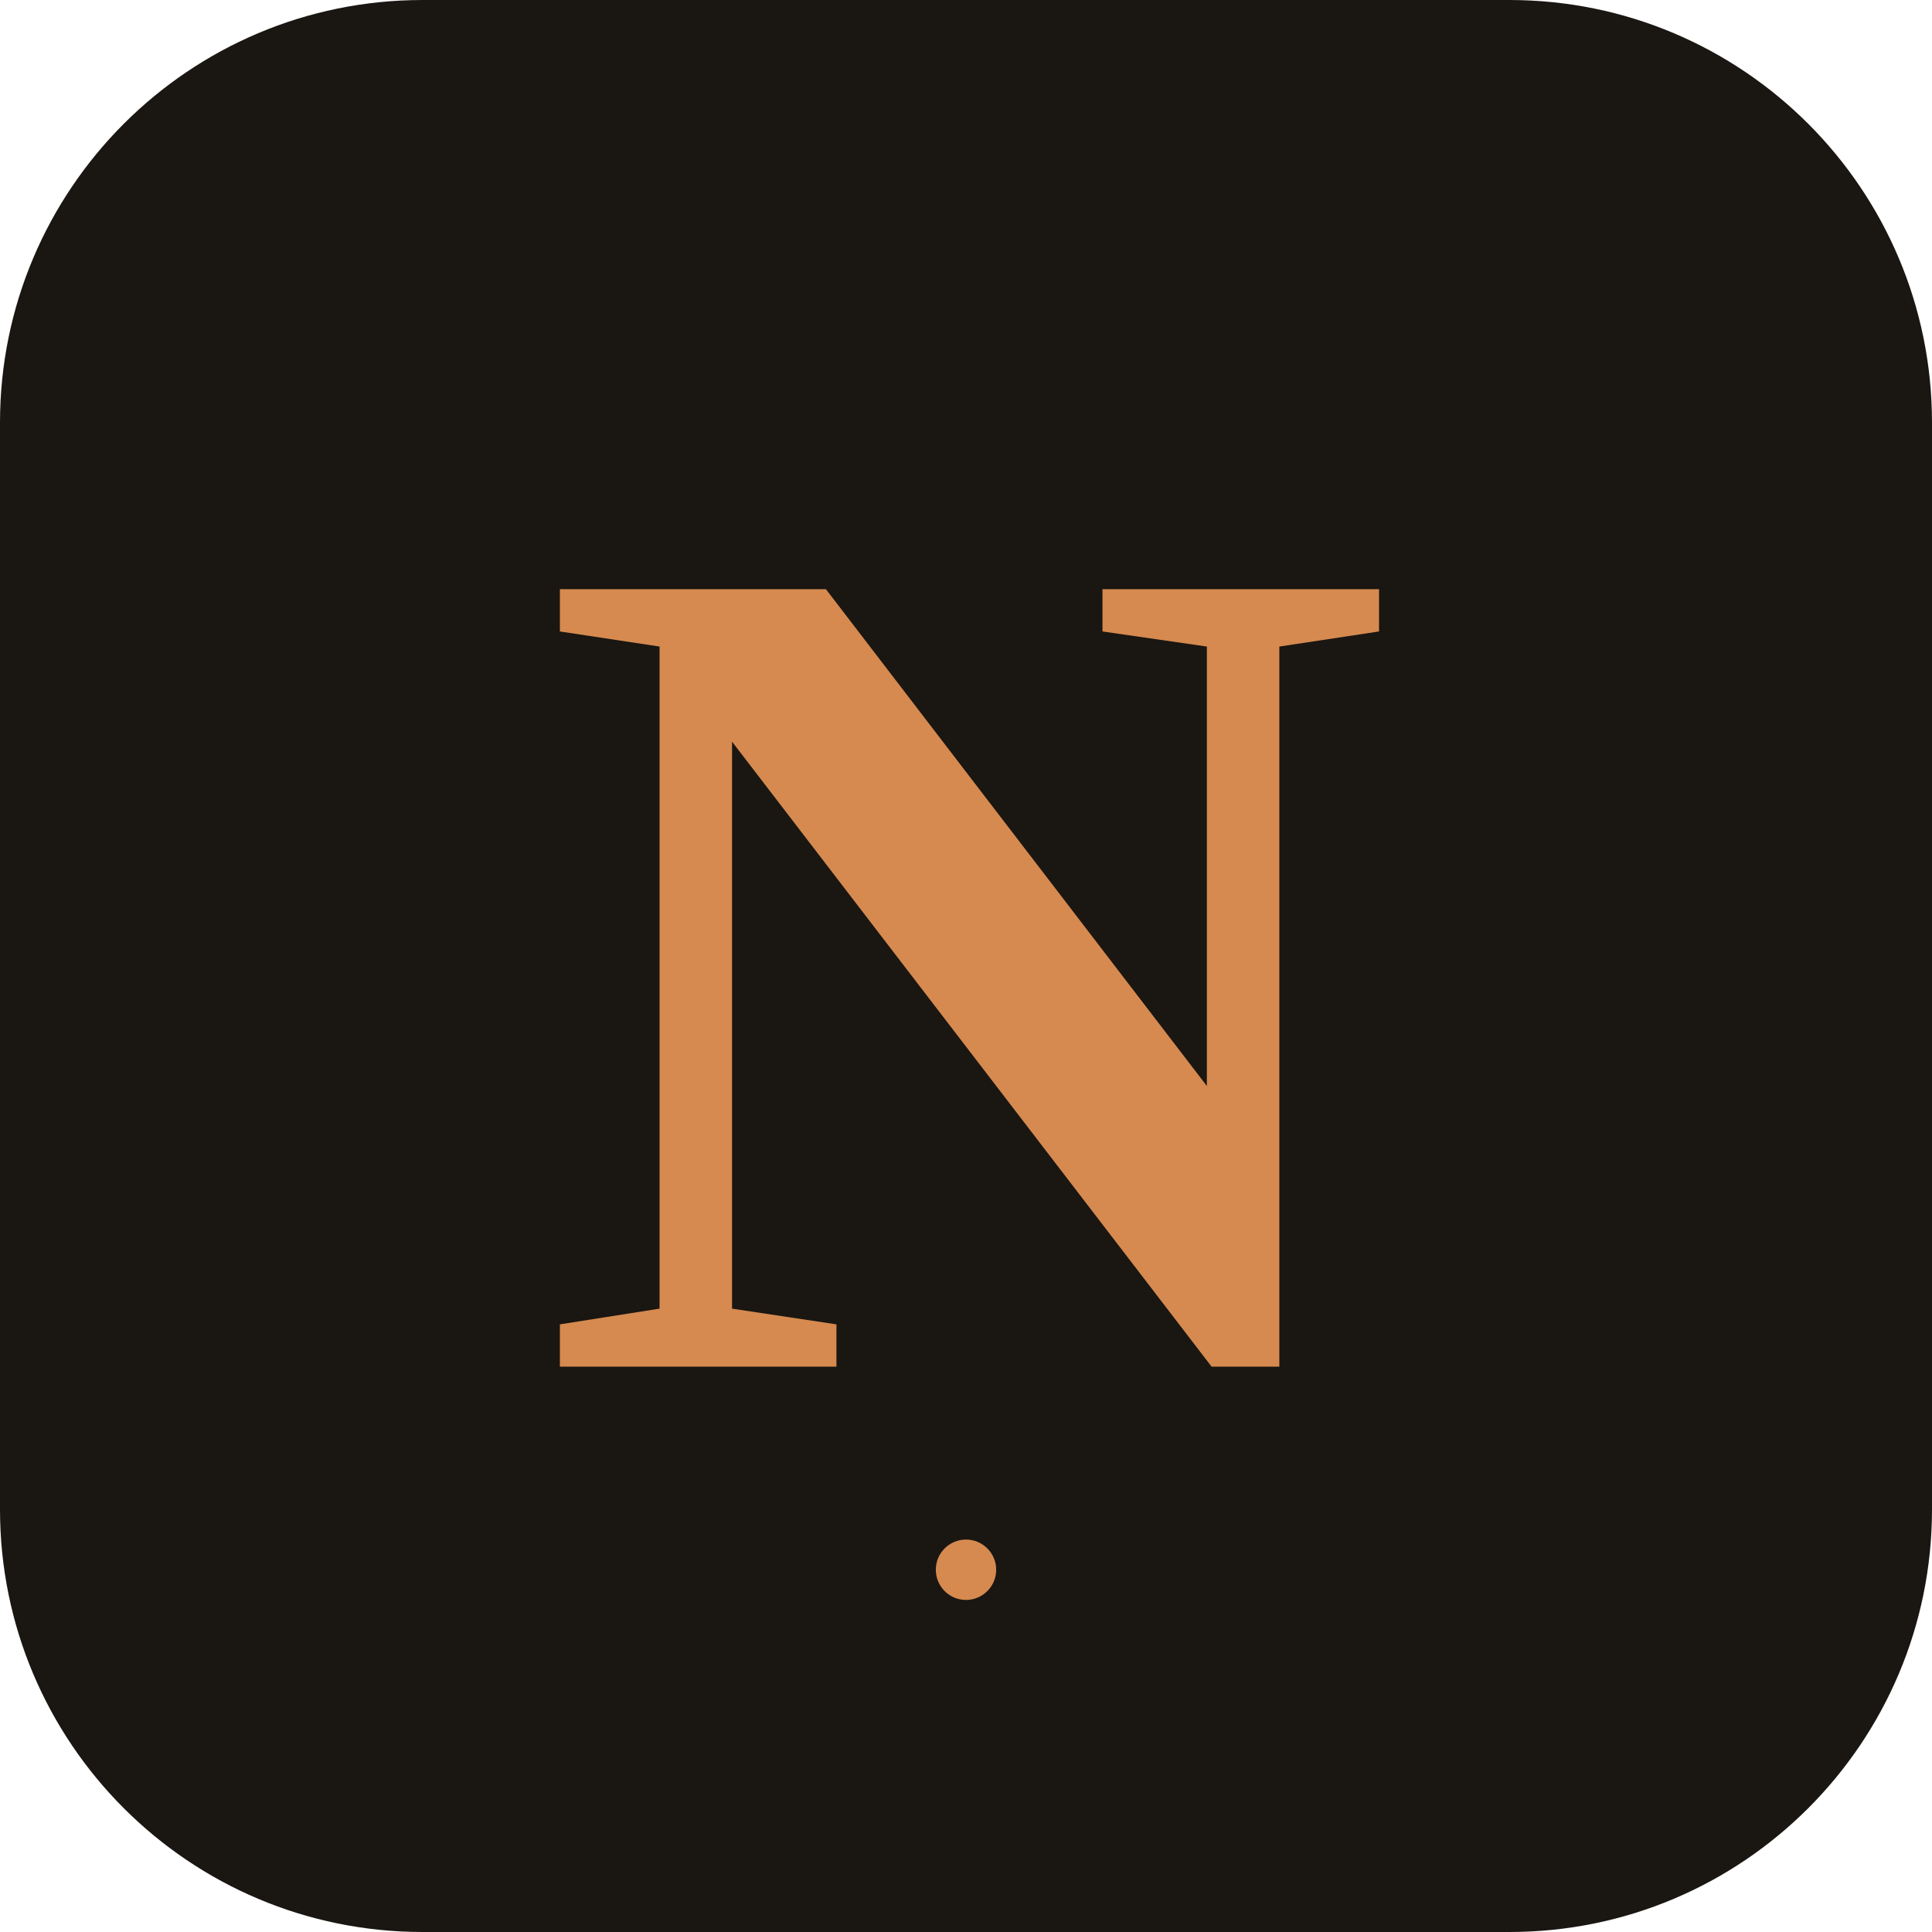
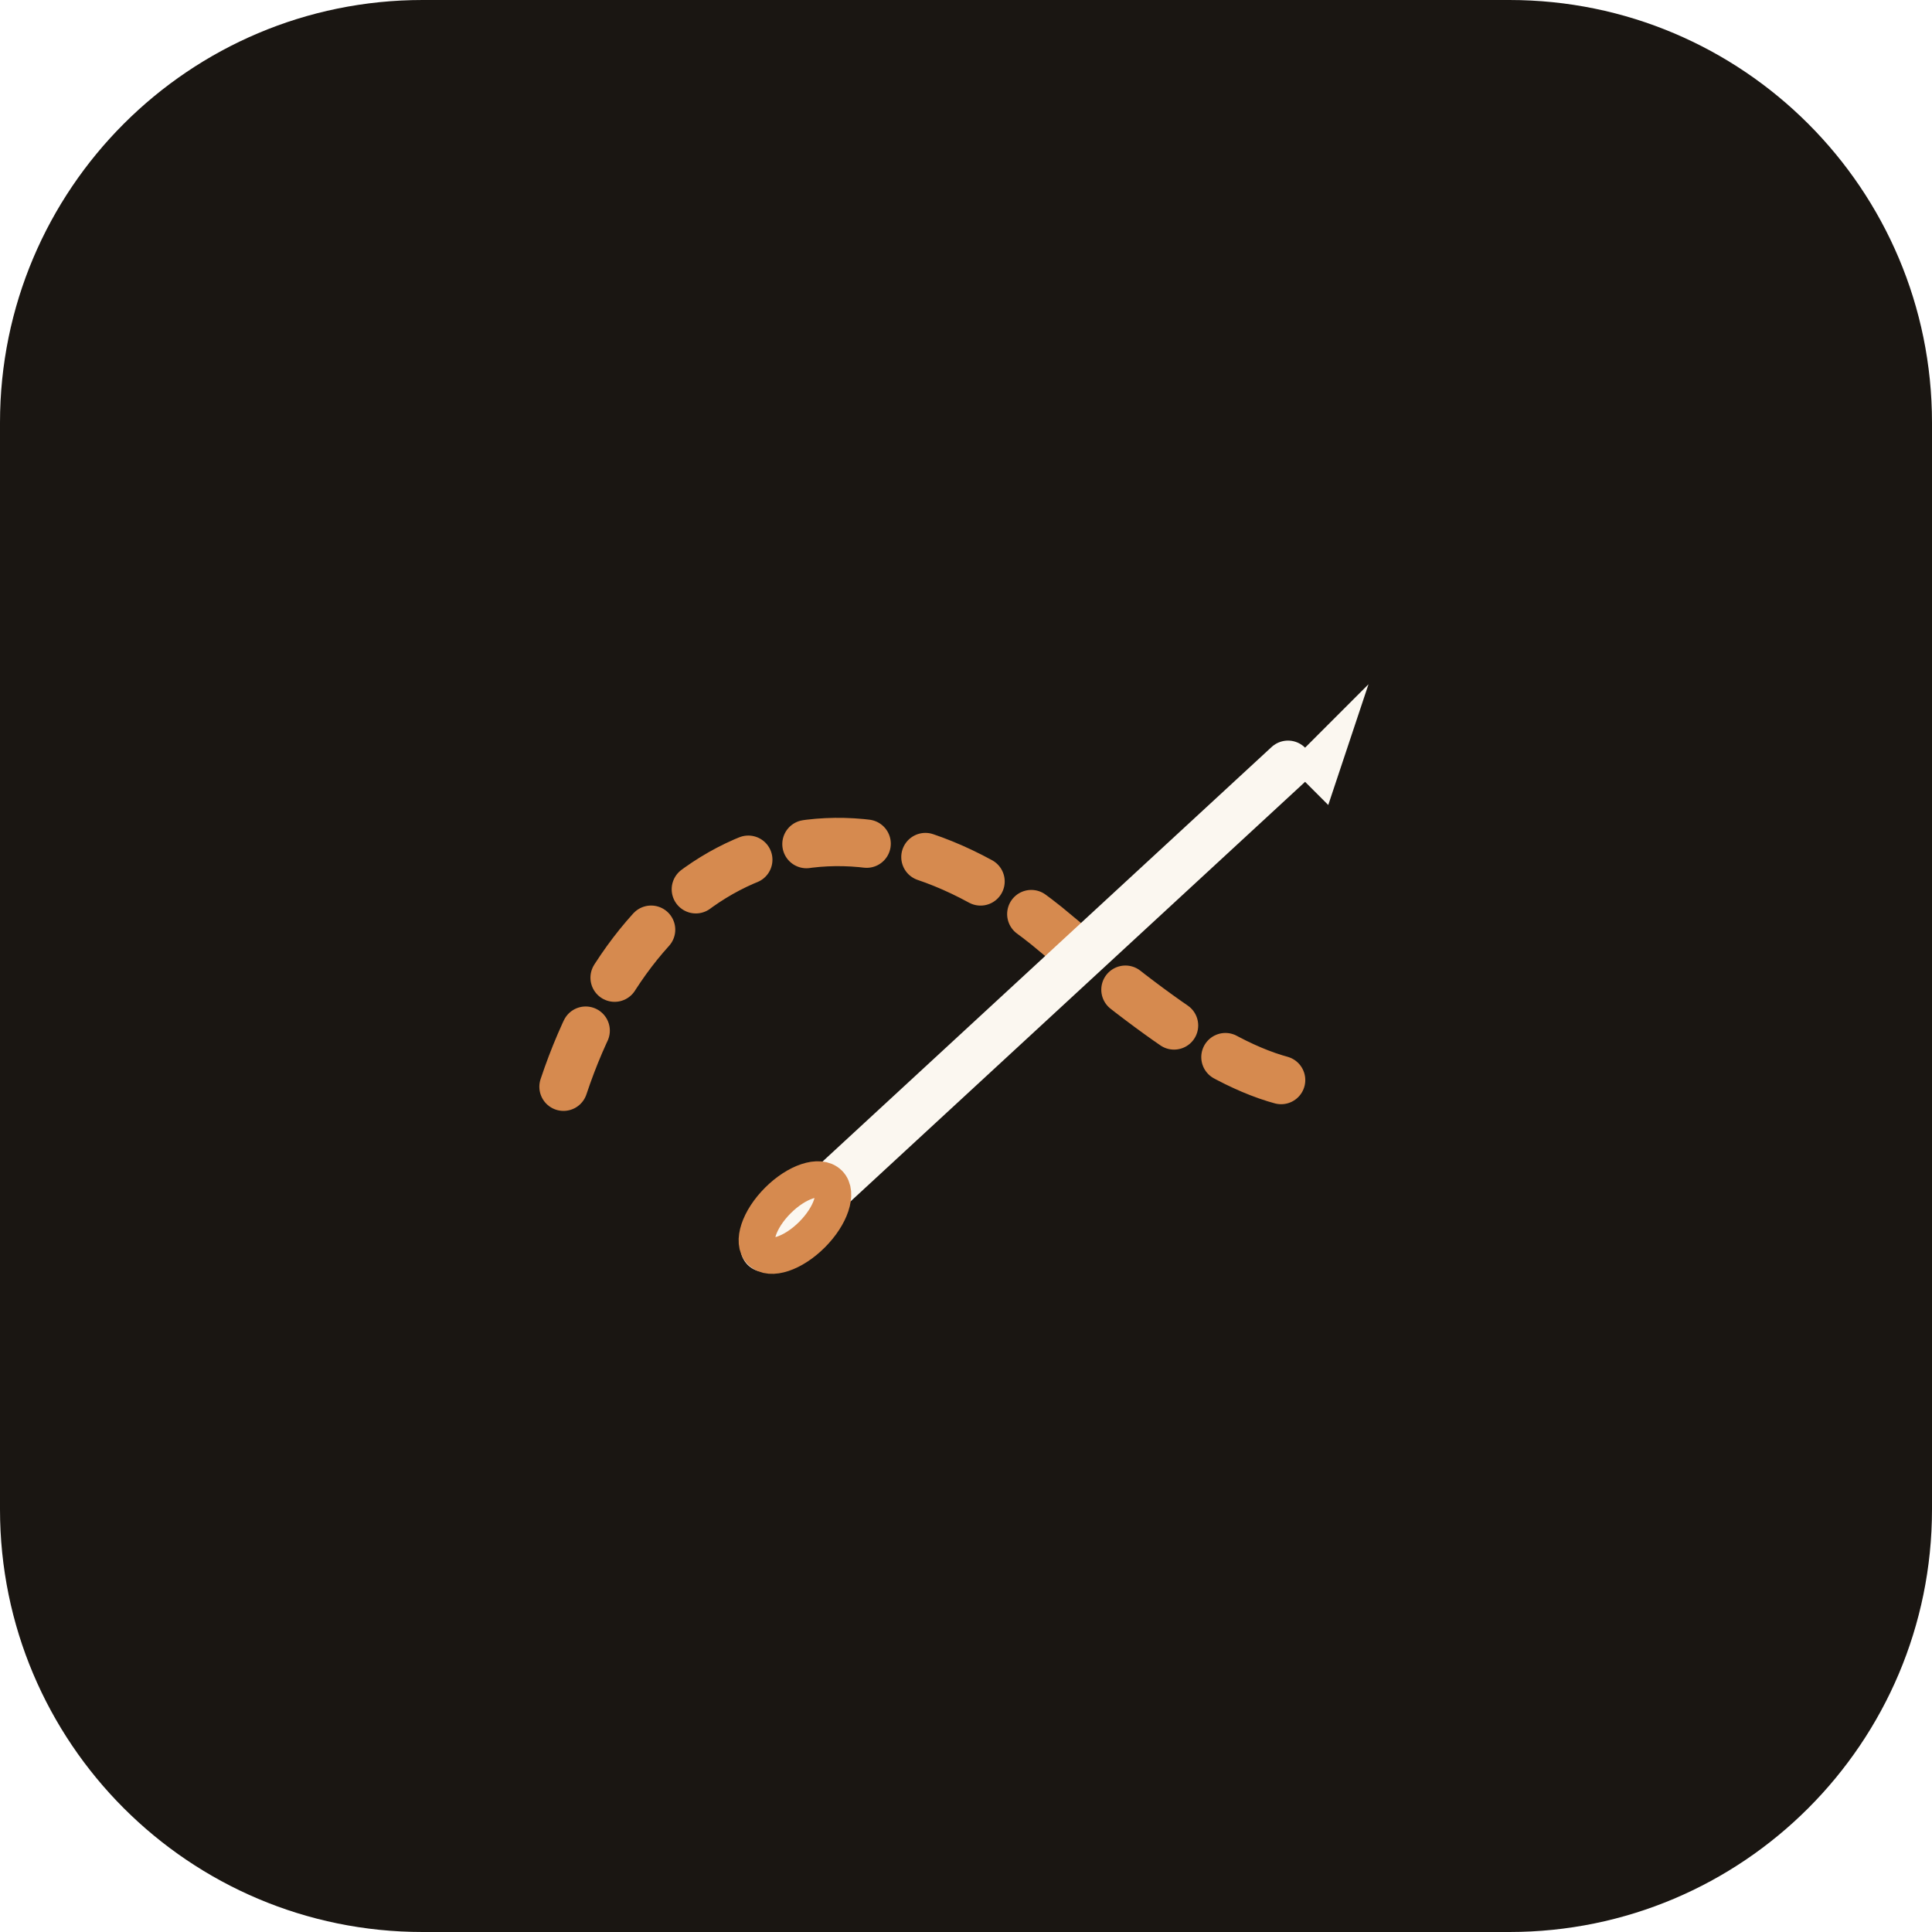
<svg xmlns="http://www.w3.org/2000/svg" width="192" height="192" viewBox="0 0 192 192">
  <rect width="192" height="192" rx="42" fill="#1a1612" />
-   <text x="96" y="96" dominant-baseline="central" text-anchor="middle" font-family="Georgia, 'Times New Roman', serif" font-weight="700" font-size="118" fill="#d68a4f" letter-spacing="-0.04em">N</text>
-   <circle cx="96" cy="156" r="3" fill="#d68a4f" />
+   <g transform="translate(48 48) scale(2)">
+     <path d="M 4 30 C 8 18, 18 14, 28 22 C 34 27, 38 30, 42 30" stroke="#d68a4f" stroke-width="2.4" stroke-linecap="round" stroke-dasharray="3 3" fill="none" />
+     <line x1="14" y1="38" x2="40" y2="14" stroke="#fbf7f0" stroke-width="2.4" stroke-linecap="round" />
+     <path d="M 40 14 L 44 10 L 42 16 Z" fill="#fbf7f0" />
+     <ellipse cx="15.5" cy="36.5" rx="2.4" ry="1.2" transform="rotate(-45 15.5 36.5)" stroke="#d68a4f" stroke-width="1.8" fill="none" />
+   </g>
</svg>
